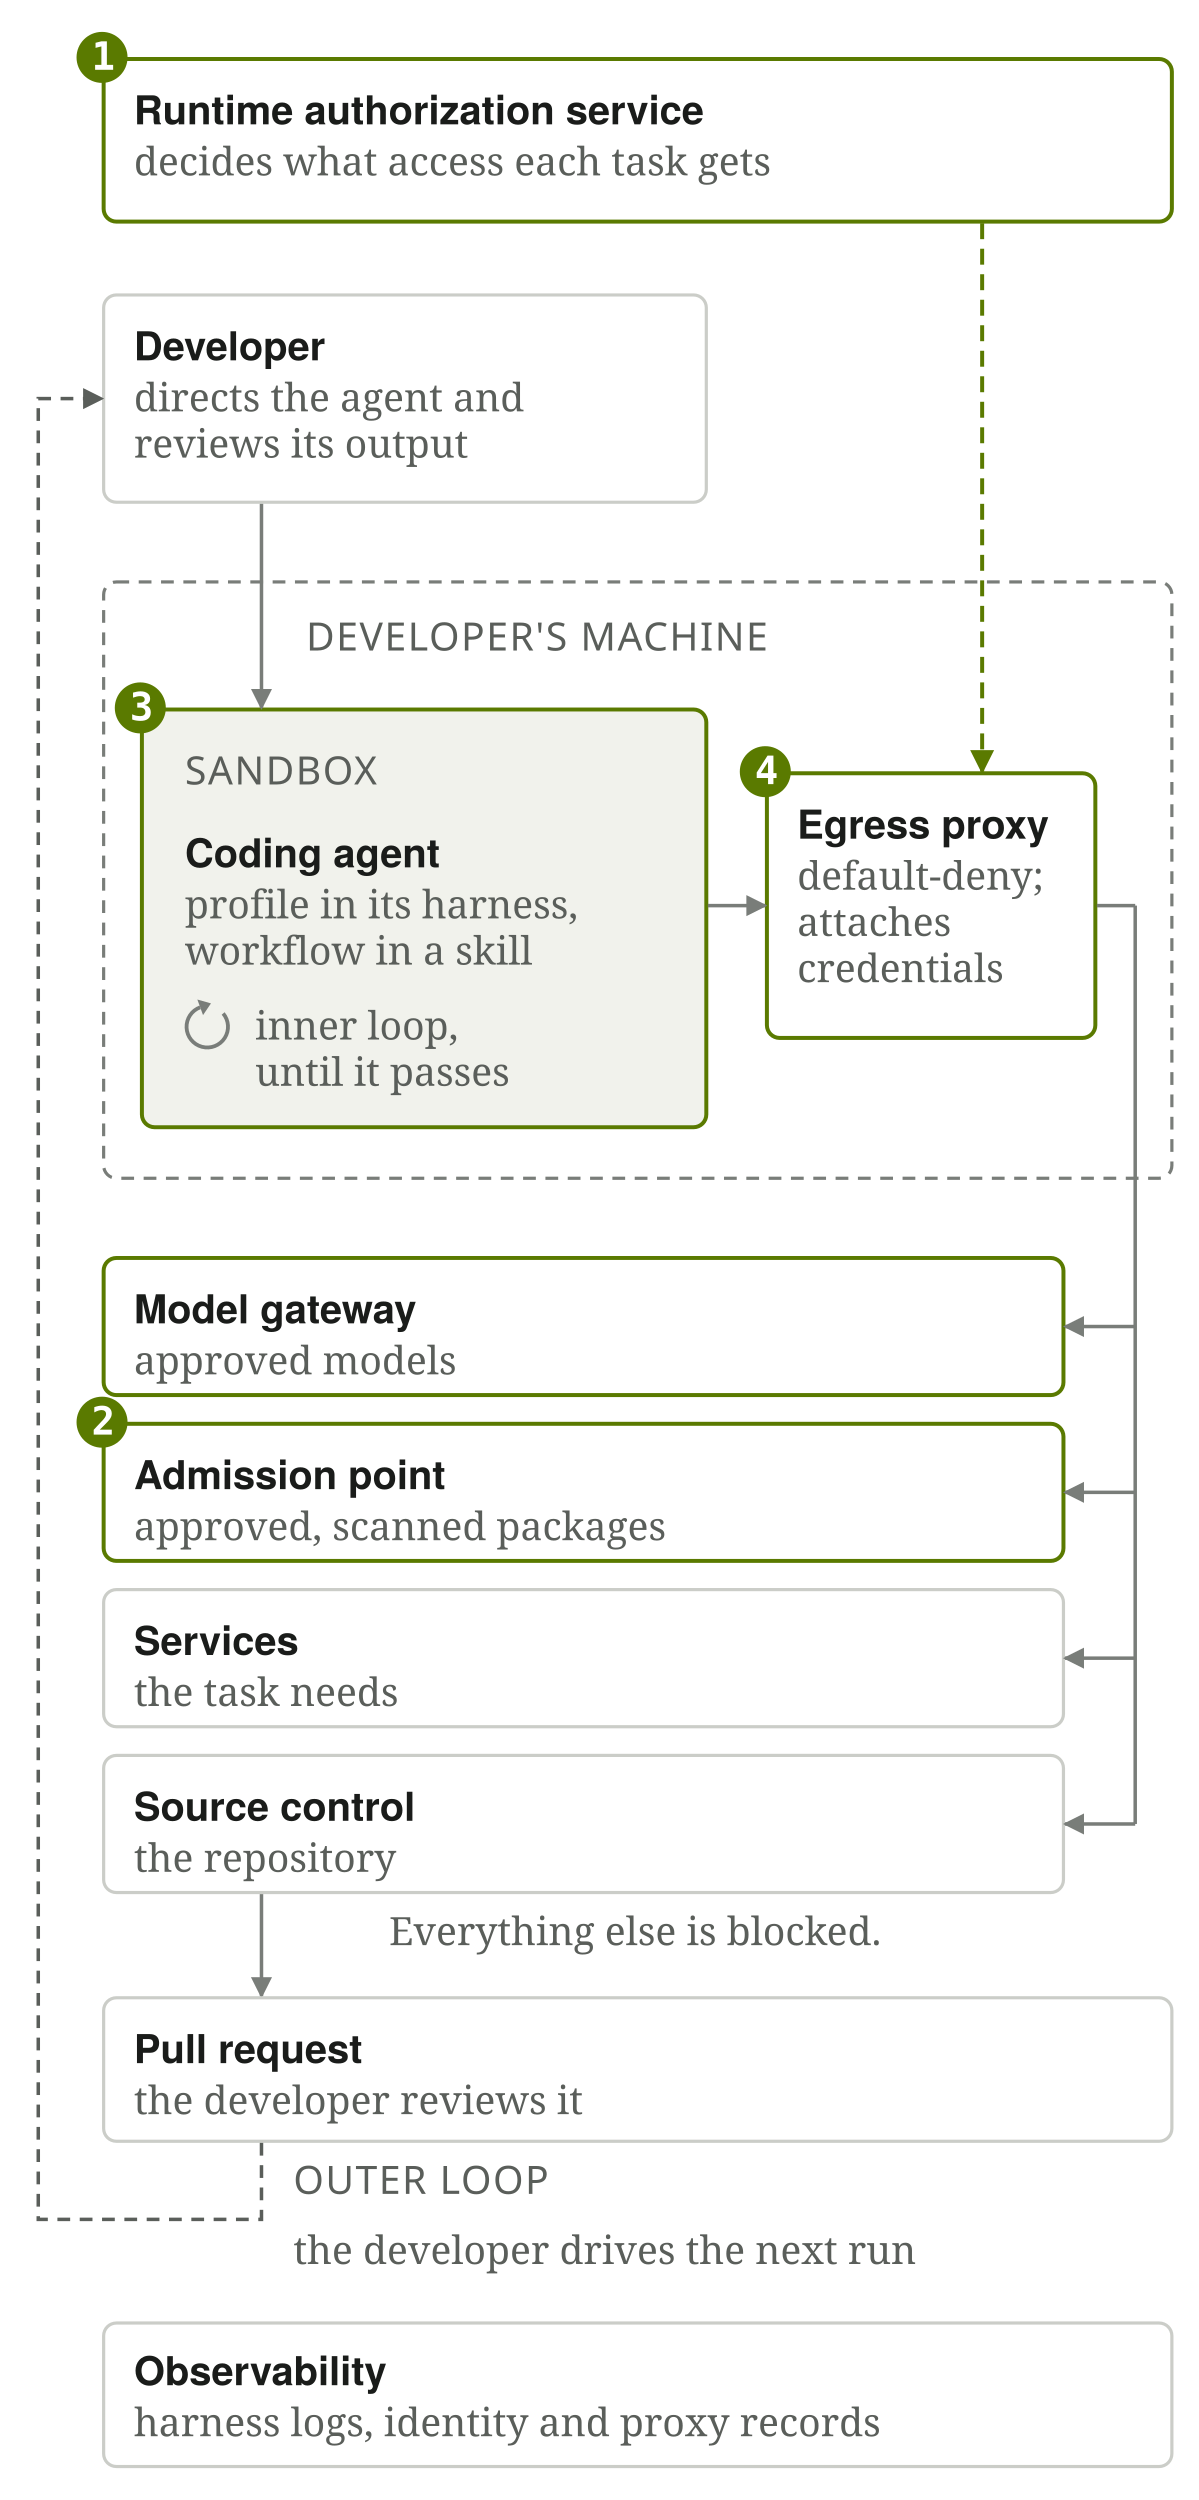
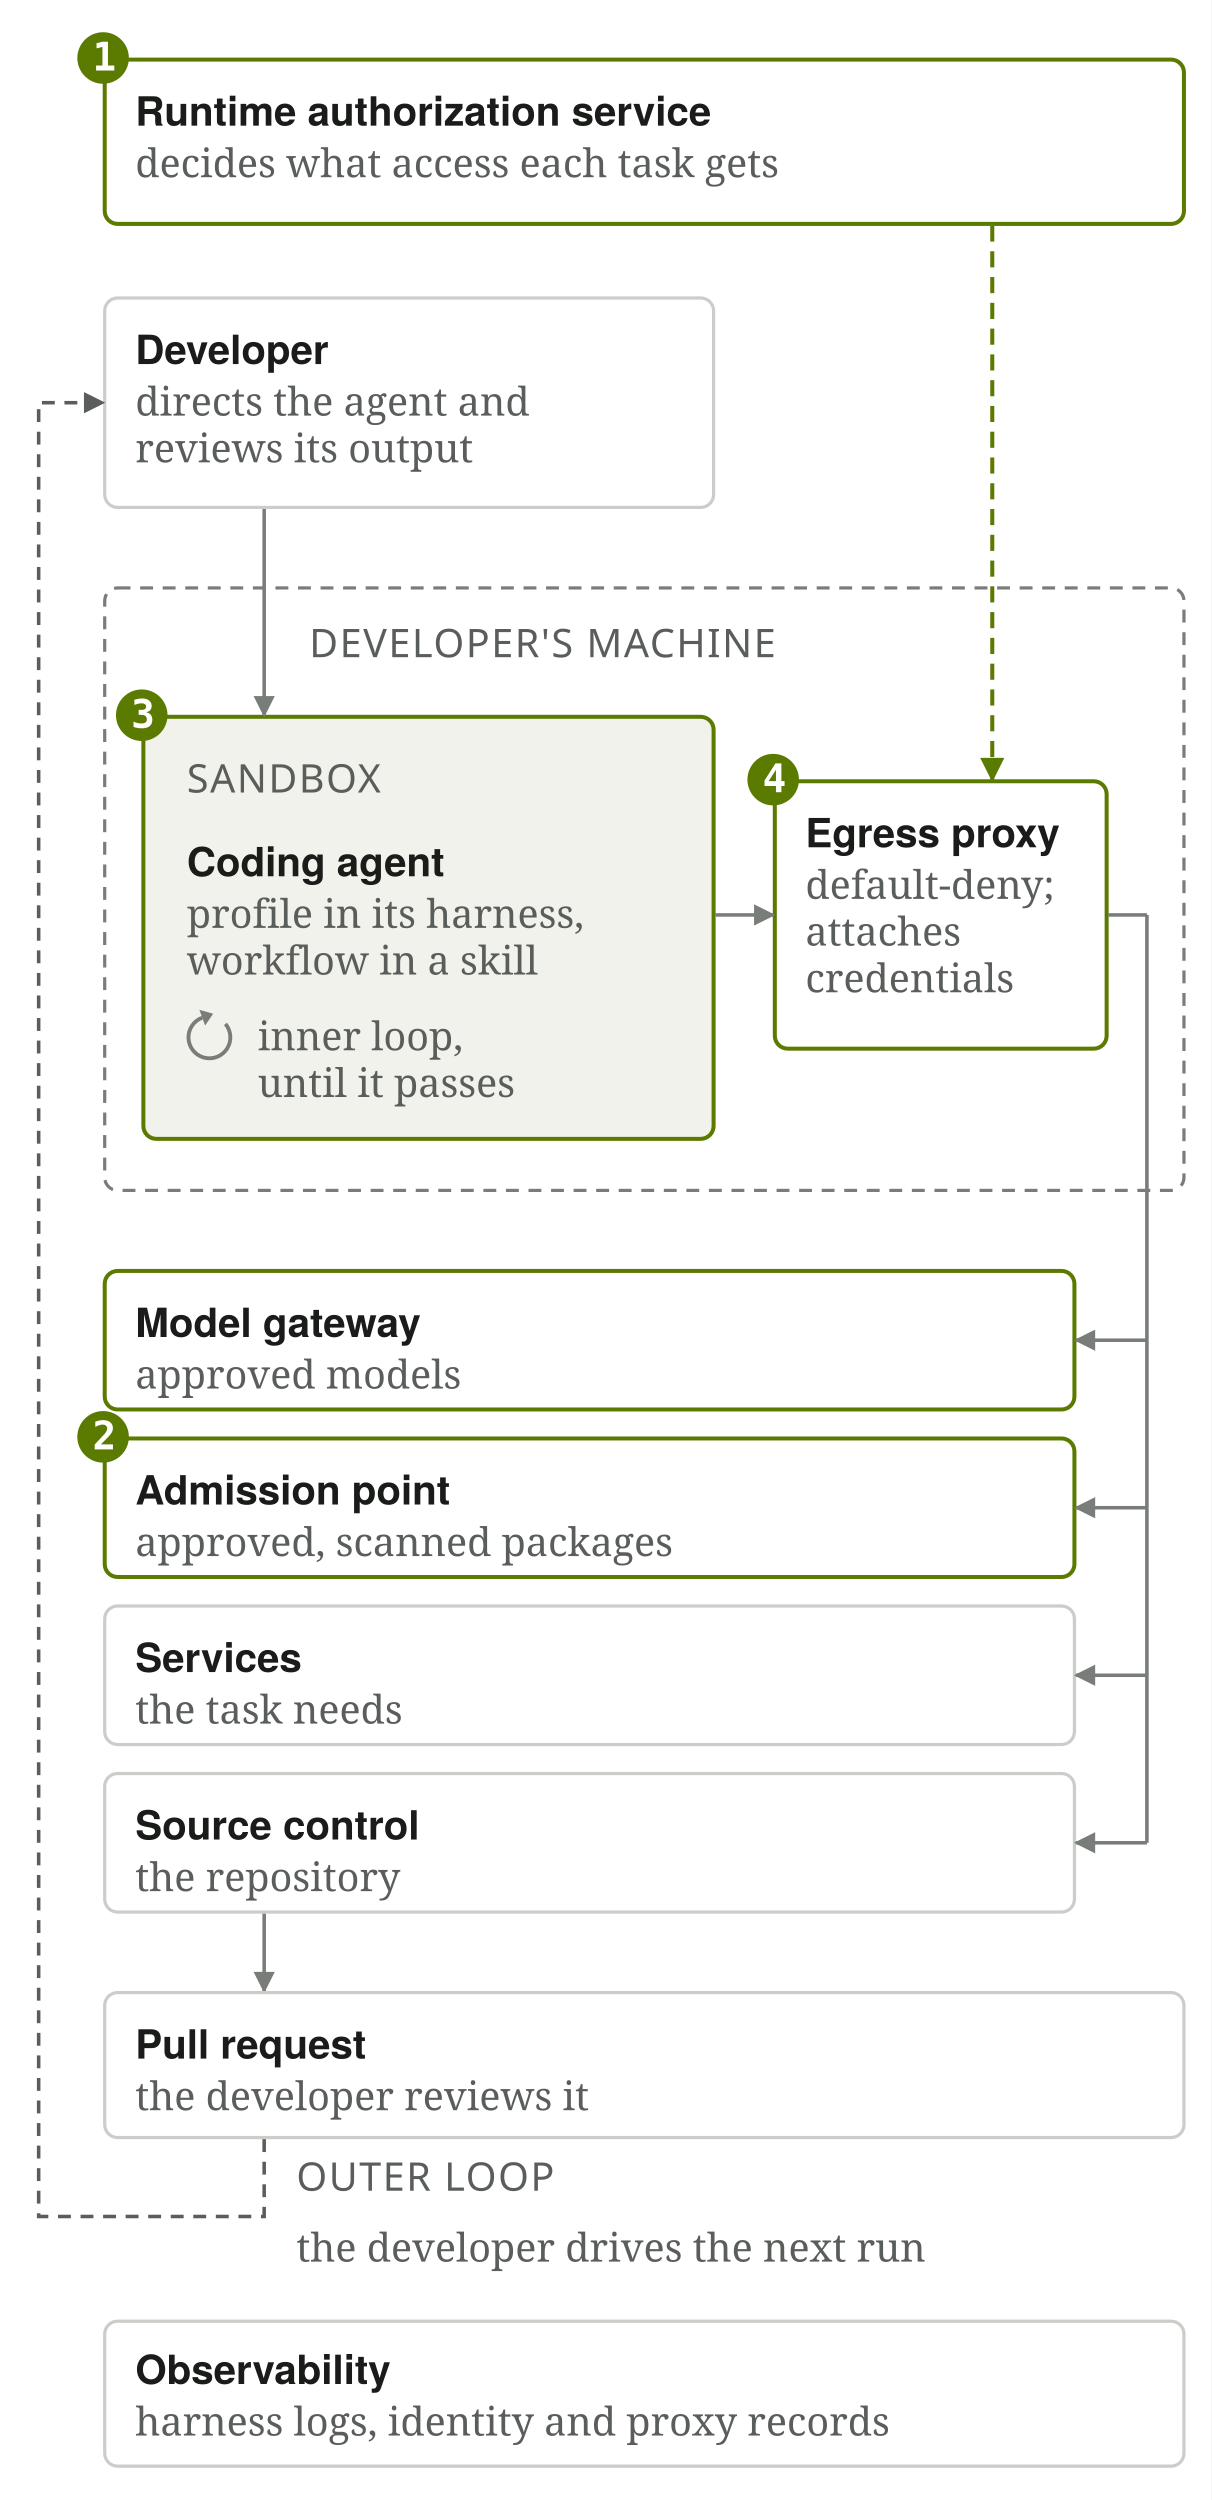
- <svg xmlns="http://www.w3.org/2000/svg" viewBox="0 0 376 784" width="376" height="784" role="img" aria-labelledby="sf3n-t sf3n-d">
-   <rect width="376" height="784" fill="#FFFFFF" />
+ <svg xmlns="http://www.w3.org/2000/svg" viewBox="0 0 376 776" width="376" height="776" role="img" aria-labelledby="sf3n-t sf3n-d">
+   <rect width="376" height="776" fill="#FFFFFF" />
  <defs>
    <marker id="sf3n-a" viewBox="0 0 10 10" refX="9" refY="5" markerWidth="6" markerHeight="6" orient="auto-start-reverse">
      <path d="M0 0 L10 5 L0 10 z" fill="#797D79" />
    </marker>
    <marker id="sf3n-g" viewBox="0 0 10 10" refX="9" refY="5" markerWidth="6" markerHeight="6" orient="auto-start-reverse">
      <path d="M0 0 L10 5 L0 10 z" fill="#5A7A00" />
    </marker>
    <marker id="sf3n-s" viewBox="0 0 10 10" refX="9" refY="5" markerWidth="6" markerHeight="6" orient="auto-start-reverse">
      <path d="M0 0 L10 5 L0 10 z" fill="#5A5E5A" />
    </marker>
  </defs>
  <g transform="translate(8 8)">
    <rect x="24.5" y="10.5" width="335" height="51" rx="4" fill="none" stroke="#5A7A00" stroke-width="1.25" />
    <circle cx="24" cy="10" r="8" fill="#5A7A00" />
    <text x="20.7" y="13.9" font-family="'IBM Plex Mono',ui-monospace,'SF Mono',Menlo,Consolas,monospace" font-size="12.25" fill="#FFFFFF" font-weight="600">1</text>
    <text x="34" y="31" font-family="Figtree,'Avenir Next','Helvetica Neue',sans-serif" font-size="12.5" fill="#1A1C1A" font-weight="600">Runtime authorization service</text>
    <text x="34" y="47.0" font-family="'IBM Plex Serif',Charter,Georgia,serif" font-size="12.25" fill="#5A5E5A" font-weight="400">decides what access each task gets</text>
    <rect x="24.5" y="84.5" width="189" height="65" rx="4" fill="none" stroke="#CBCDC8" stroke-width="1" />
    <text x="34" y="105" font-family="Figtree,'Avenir Next','Helvetica Neue',sans-serif" font-size="12.5" fill="#1A1C1A" font-weight="600">Developer</text>
    <text x="34" y="121.0" font-family="'IBM Plex Serif',Charter,Georgia,serif" font-size="12.25" fill="#5A5E5A" font-weight="400">directs the agent and</text>
    <text x="34" y="135.5" font-family="'IBM Plex Serif',Charter,Georgia,serif" font-size="12.25" fill="#5A5E5A" font-weight="400">reviews its output</text>
    <text x="88" y="196" font-family="'Chakra Petch','Avenir Next',sans-serif" font-size="12.25" fill="#5A5E5A" font-weight="500" letter-spacing="0.04em">DEVELOPER'S MACHINE</text>
    <rect x="36.5" y="214.5" width="177" height="131" rx="4" fill="#F1F2EC" stroke="#5A7A00" stroke-width="1.25" />
    <circle cx="36" cy="214" r="8" fill="#5A7A00" />
    <text x="32.7" y="217.9" font-family="'IBM Plex Mono',ui-monospace,'SF Mono',Menlo,Consolas,monospace" font-size="12.25" fill="#FFFFFF" font-weight="600">3</text>
    <text x="50" y="238" font-family="'Chakra Petch','Avenir Next',sans-serif" font-size="12.25" fill="#5A5E5A" font-weight="500" letter-spacing="0.04em">SANDBOX</text>
    <text x="50" y="264" font-family="Figtree,'Avenir Next','Helvetica Neue',sans-serif" font-size="12.5" fill="#1A1C1A" font-weight="600">Coding agent</text>
    <text x="50" y="280.0" font-family="'IBM Plex Serif',Charter,Georgia,serif" font-size="12.25" fill="#5A5E5A" font-weight="400">profile in its harness,</text>
    <text x="50" y="294.5" font-family="'IBM Plex Serif',Charter,Georgia,serif" font-size="12.25" fill="#5A5E5A" font-weight="400">workflow in a skill</text>
    <path d="M61.98 309.82 A6.5 6.5 0 1 1 54.78 307.89" fill="none" stroke="#797D79" stroke-width="1.2" />
    <path d="M58.16 306.66 L55.67 310.34 L53.89 305.45 z" fill="#797D79" />
    <text x="72" y="318" font-family="'IBM Plex Serif',Charter,Georgia,serif" font-size="12.25" fill="#5A5E5A" font-weight="400">inner loop,</text>
    <text x="72" y="332.5" font-family="'IBM Plex Serif',Charter,Georgia,serif" font-size="12.25" fill="#5A5E5A" font-weight="400">until it passes</text>
    <path d="M74 150 L74 214" fill="none" stroke="#797D79" stroke-width="1.1" marker-end="url(#sf3n-a)" />
    <rect x="24.5" y="174.5" width="335" height="187" rx="4" fill="none" stroke="#797D79" stroke-width="1" stroke-dasharray="4 3" />
    <rect x="232.5" y="234.5" width="103" height="83" rx="4" fill="none" stroke="#5A7A00" stroke-width="1.25" />
    <circle cx="232" cy="234" r="8" fill="#5A7A00" />
    <text x="228.7" y="237.9" font-family="'IBM Plex Mono',ui-monospace,'SF Mono',Menlo,Consolas,monospace" font-size="12.25" fill="#FFFFFF" font-weight="600">4</text>
    <text x="242" y="255" font-family="Figtree,'Avenir Next','Helvetica Neue',sans-serif" font-size="12.5" fill="#1A1C1A" font-weight="600">Egress proxy</text>
    <text x="242" y="271.0" font-family="'IBM Plex Serif',Charter,Georgia,serif" font-size="12.25" fill="#5A5E5A" font-weight="400">default-deny;</text>
    <text x="242" y="285.5" font-family="'IBM Plex Serif',Charter,Georgia,serif" font-size="12.25" fill="#5A5E5A" font-weight="400">attaches</text>
    <text x="242" y="300.0" font-family="'IBM Plex Serif',Charter,Georgia,serif" font-size="12.25" fill="#5A5E5A" font-weight="400">credentials</text>
    <path d="M214 276 L232 276" fill="none" stroke="#797D79" stroke-width="1.1" marker-end="url(#sf3n-a)" />
    <path d="M300 62 L300 234" fill="none" stroke="#5A7A00" stroke-width="1.25" stroke-dasharray="5 3" marker-end="url(#sf3n-g)" />
    <rect x="24.5" y="386.5" width="301" height="43" rx="4" fill="none" stroke="#5A7A00" stroke-width="1.25" />
    <text x="34" y="407" font-family="Figtree,'Avenir Next','Helvetica Neue',sans-serif" font-size="12.5" fill="#1A1C1A" font-weight="600">Model gateway</text>
    <text x="34" y="423.0" font-family="'IBM Plex Serif',Charter,Georgia,serif" font-size="12.25" fill="#5A5E5A" font-weight="400">approved models</text>
    <rect x="24.5" y="438.5" width="301" height="43" rx="4" fill="none" stroke="#5A7A00" stroke-width="1.25" />
    <circle cx="24" cy="438" r="8" fill="#5A7A00" />
    <text x="20.7" y="441.9" font-family="'IBM Plex Mono',ui-monospace,'SF Mono',Menlo,Consolas,monospace" font-size="12.25" fill="#FFFFFF" font-weight="600">2</text>
    <text x="34" y="459" font-family="Figtree,'Avenir Next','Helvetica Neue',sans-serif" font-size="12.5" fill="#1A1C1A" font-weight="600">Admission point</text>
    <text x="34" y="475.0" font-family="'IBM Plex Serif',Charter,Georgia,serif" font-size="12.25" fill="#5A5E5A" font-weight="400">approved, scanned packages</text>
    <rect x="24.5" y="490.5" width="301" height="43" rx="4" fill="none" stroke="#CBCDC8" stroke-width="1" />
    <text x="34" y="511" font-family="Figtree,'Avenir Next','Helvetica Neue',sans-serif" font-size="12.5" fill="#1A1C1A" font-weight="600">Services</text>
    <text x="34" y="527.0" font-family="'IBM Plex Serif',Charter,Georgia,serif" font-size="12.25" fill="#5A5E5A" font-weight="400">the task needs</text>
    <rect x="24.5" y="542.5" width="301" height="43" rx="4" fill="none" stroke="#CBCDC8" stroke-width="1" />
    <text x="34" y="563" font-family="Figtree,'Avenir Next','Helvetica Neue',sans-serif" font-size="12.5" fill="#1A1C1A" font-weight="600">Source control</text>
    <text x="34" y="579.0" font-family="'IBM Plex Serif',Charter,Georgia,serif" font-size="12.25" fill="#5A5E5A" font-weight="400">the repository</text>
    <path d="M336 276 L348 276" fill="none" stroke="#797D79" stroke-width="1.1" />
    <path d="M348 276 L348 564" fill="none" stroke="#797D79" stroke-width="1.1" />
    <path d="M348 408 L326 408" fill="none" stroke="#797D79" stroke-width="1.1" marker-end="url(#sf3n-a)" />
    <path d="M348 460 L326 460" fill="none" stroke="#797D79" stroke-width="1.1" marker-end="url(#sf3n-a)" />
    <path d="M348 512 L326 512" fill="none" stroke="#797D79" stroke-width="1.1" marker-end="url(#sf3n-a)" />
    <path d="M348 564 L326 564" fill="none" stroke="#797D79" stroke-width="1.1" marker-end="url(#sf3n-a)" />
-     <text x="114" y="602" font-family="'IBM Plex Serif',Charter,Georgia,serif" font-size="12.25" fill="#5A5E5A" font-weight="400">Everything else is blocked.</text>
-     <path d="M74 586 L74 618" fill="none" stroke="#797D79" stroke-width="1.1" marker-end="url(#sf3n-a)" />
-     <rect x="24.5" y="618.5" width="335" height="45" rx="4" fill="none" stroke="#CBCDC8" stroke-width="1" />
-     <text x="34" y="639" font-family="Figtree,'Avenir Next','Helvetica Neue',sans-serif" font-size="12.5" fill="#1A1C1A" font-weight="600">Pull request</text>
-     <text x="34" y="655.0" font-family="'IBM Plex Serif',Charter,Georgia,serif" font-size="12.25" fill="#5A5E5A" font-weight="400">the developer reviews it</text>
-     <path d="M74 664 L74 688 L4 688 L4 117 L24 117" fill="none" stroke="#5A5E5A" stroke-width="1.1" stroke-dasharray="4 3" marker-end="url(#sf3n-s)" />
-     <text x="84" y="680" font-family="'Chakra Petch','Avenir Next',sans-serif" font-size="12.25" fill="#5A5E5A" font-weight="500" letter-spacing="0.04em">OUTER LOOP</text>
-     <text x="84" y="702" font-family="'IBM Plex Serif',Charter,Georgia,serif" font-size="12.25" fill="#5A5E5A" font-weight="400">the developer drives the next run</text>
-     <rect x="24.5" y="720.5" width="335" height="45" rx="4" fill="none" stroke="#CBCDC8" stroke-width="1" />
-     <text x="34" y="740" font-family="Figtree,'Avenir Next','Helvetica Neue',sans-serif" font-size="12.5" fill="#1A1C1A" font-weight="600">Observability</text>
-     <text x="34" y="756" font-family="'IBM Plex Serif',Charter,Georgia,serif" font-size="12.25" fill="#5A5E5A" font-weight="400">harness logs, identity and proxy records</text>
+     <path d="M74 586 L74 610" fill="none" stroke="#797D79" stroke-width="1.1" marker-end="url(#sf3n-a)" />
+     <rect x="24.5" y="610.5" width="335" height="45" rx="4" fill="none" stroke="#CBCDC8" stroke-width="1" />
+     <text x="34" y="631" font-family="Figtree,'Avenir Next','Helvetica Neue',sans-serif" font-size="12.5" fill="#1A1C1A" font-weight="600">Pull request</text>
+     <text x="34" y="647.0" font-family="'IBM Plex Serif',Charter,Georgia,serif" font-size="12.25" fill="#5A5E5A" font-weight="400">the developer reviews it</text>
+     <path d="M74 656 L74 680 L4 680 L4 117 L24 117" fill="none" stroke="#5A5E5A" stroke-width="1.1" stroke-dasharray="4 3" marker-end="url(#sf3n-s)" />
+     <text x="84" y="672" font-family="'Chakra Petch','Avenir Next',sans-serif" font-size="12.25" fill="#5A5E5A" font-weight="500" letter-spacing="0.04em">OUTER LOOP</text>
+     <text x="84" y="694" font-family="'IBM Plex Serif',Charter,Georgia,serif" font-size="12.25" fill="#5A5E5A" font-weight="400">the developer drives the next run</text>
+     <rect x="24.5" y="712.5" width="335" height="45" rx="4" fill="none" stroke="#CBCDC8" stroke-width="1" />
+     <text x="34" y="732" font-family="Figtree,'Avenir Next','Helvetica Neue',sans-serif" font-size="12.5" fill="#1A1C1A" font-weight="600">Observability</text>
+     <text x="34" y="748" font-family="'IBM Plex Serif',Charter,Georgia,serif" font-size="12.25" fill="#5A5E5A" font-weight="400">harness logs, identity and proxy records</text>
  </g>
</svg>
